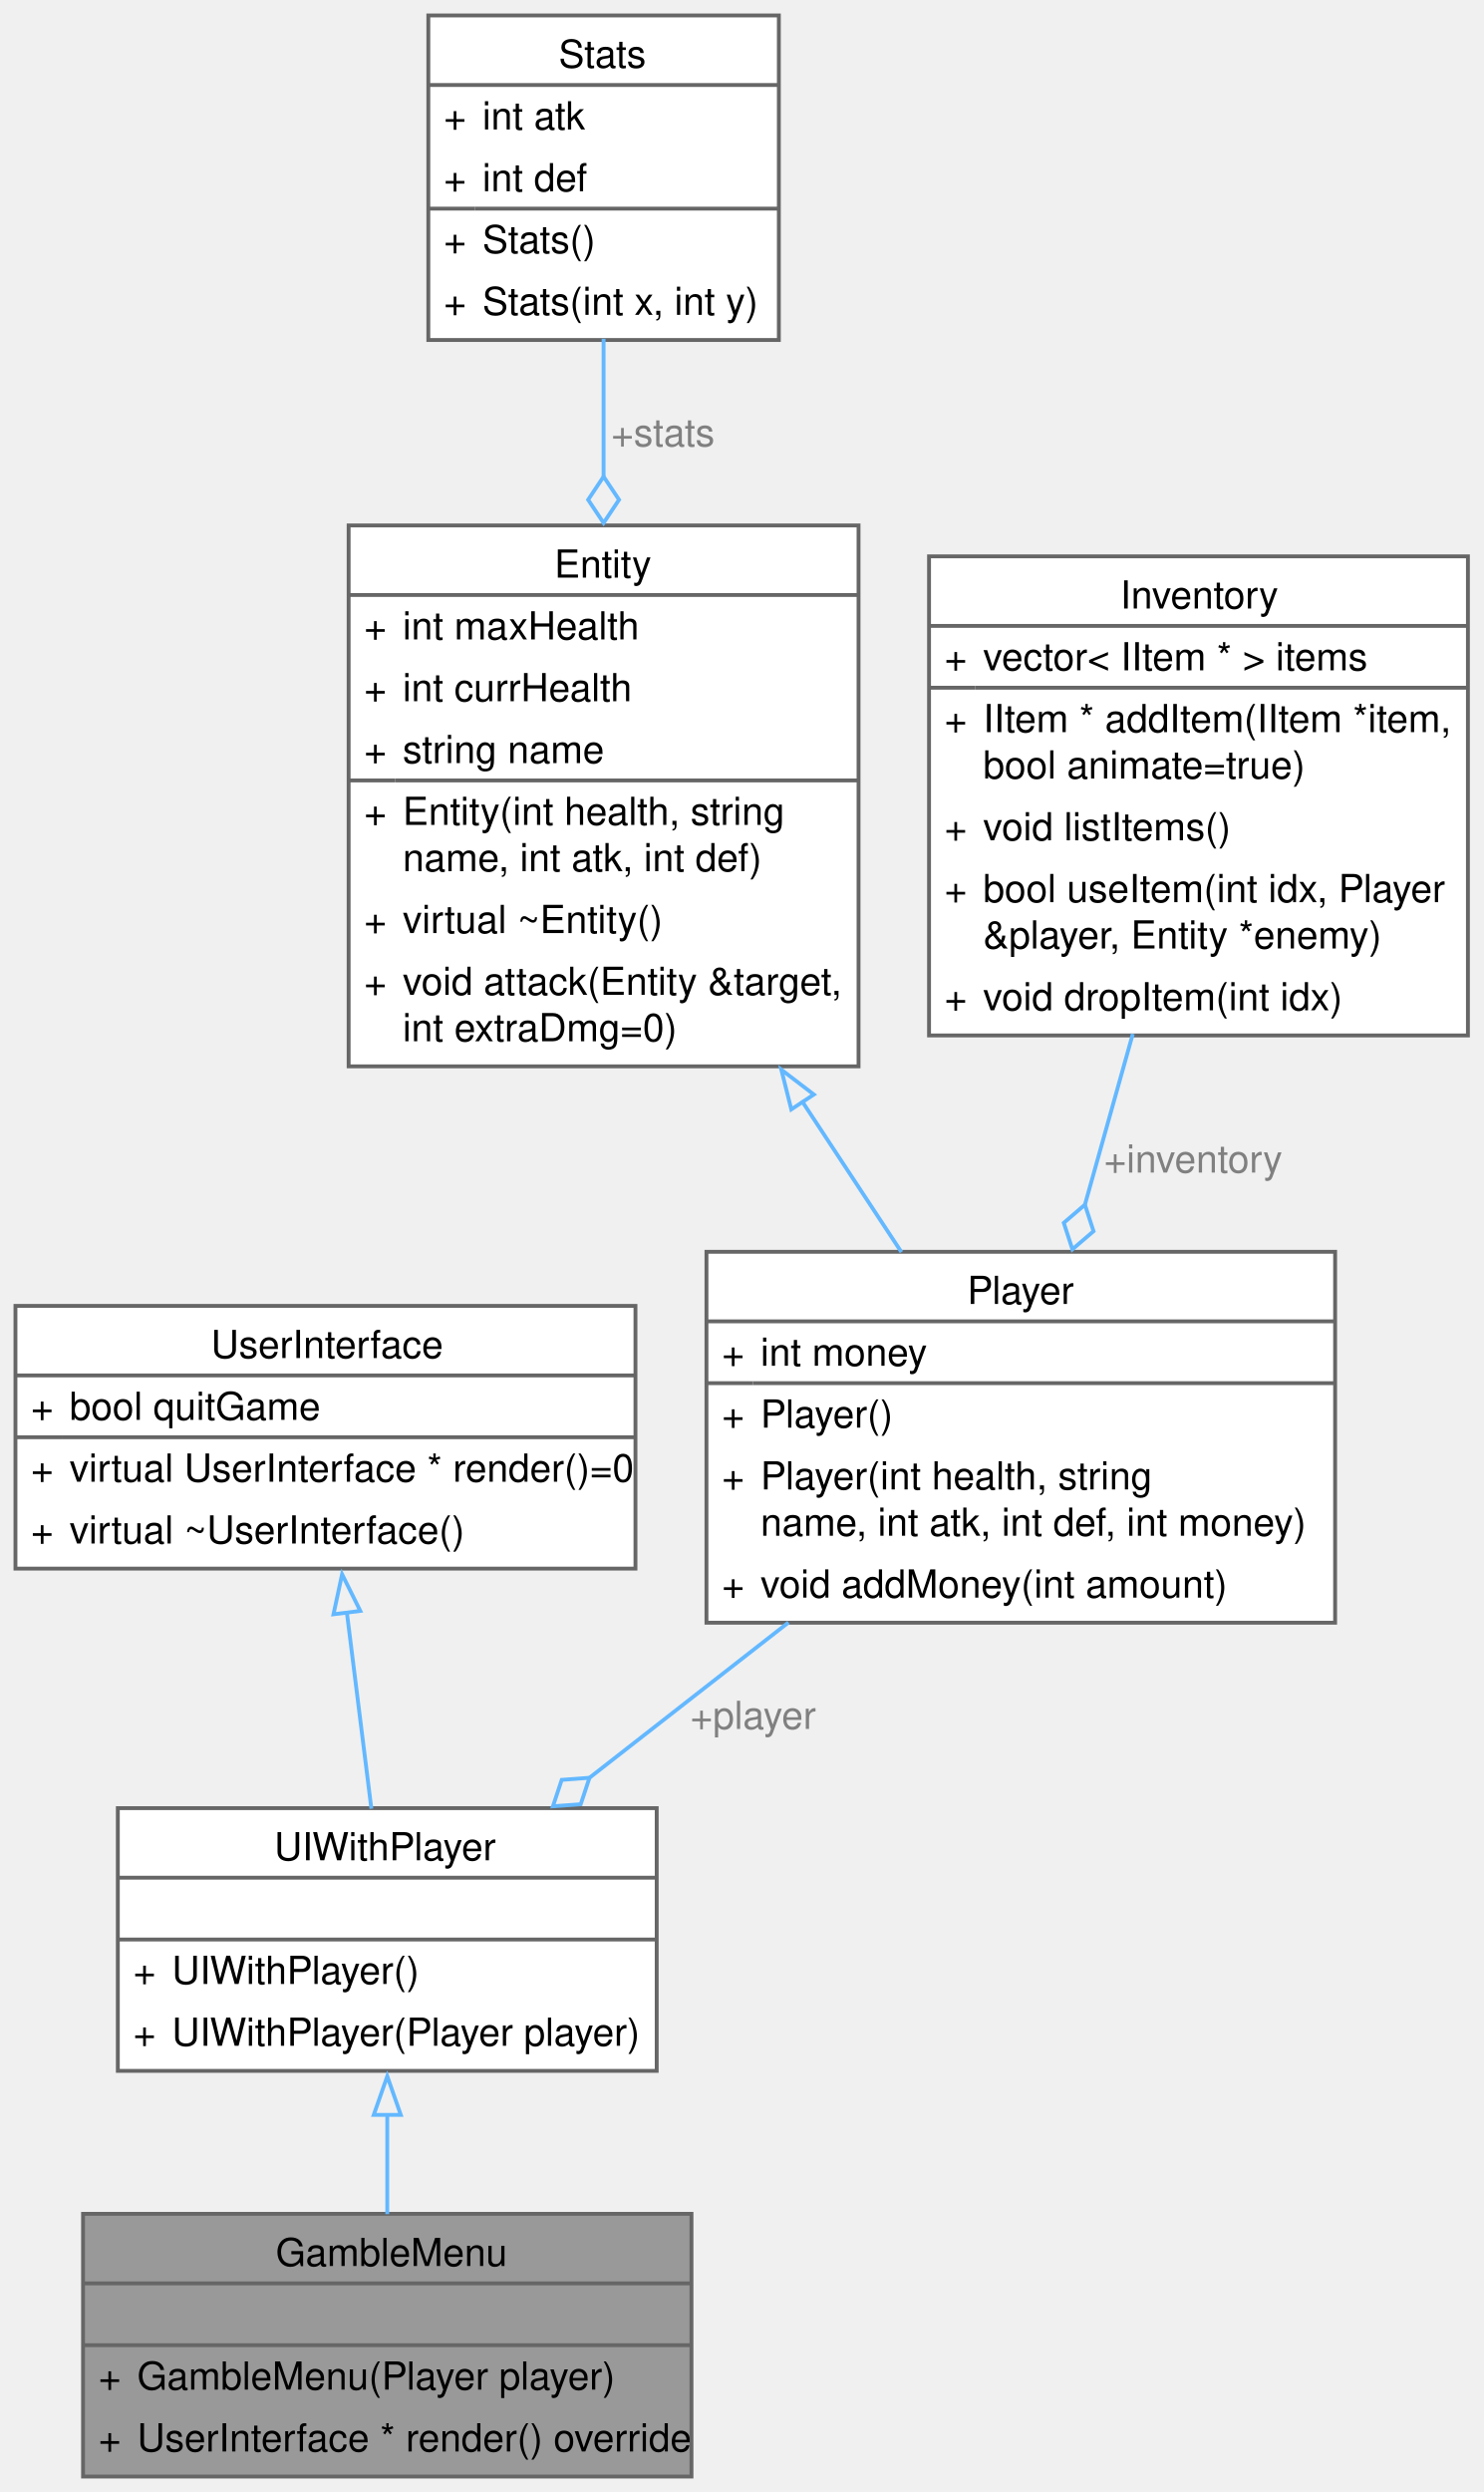
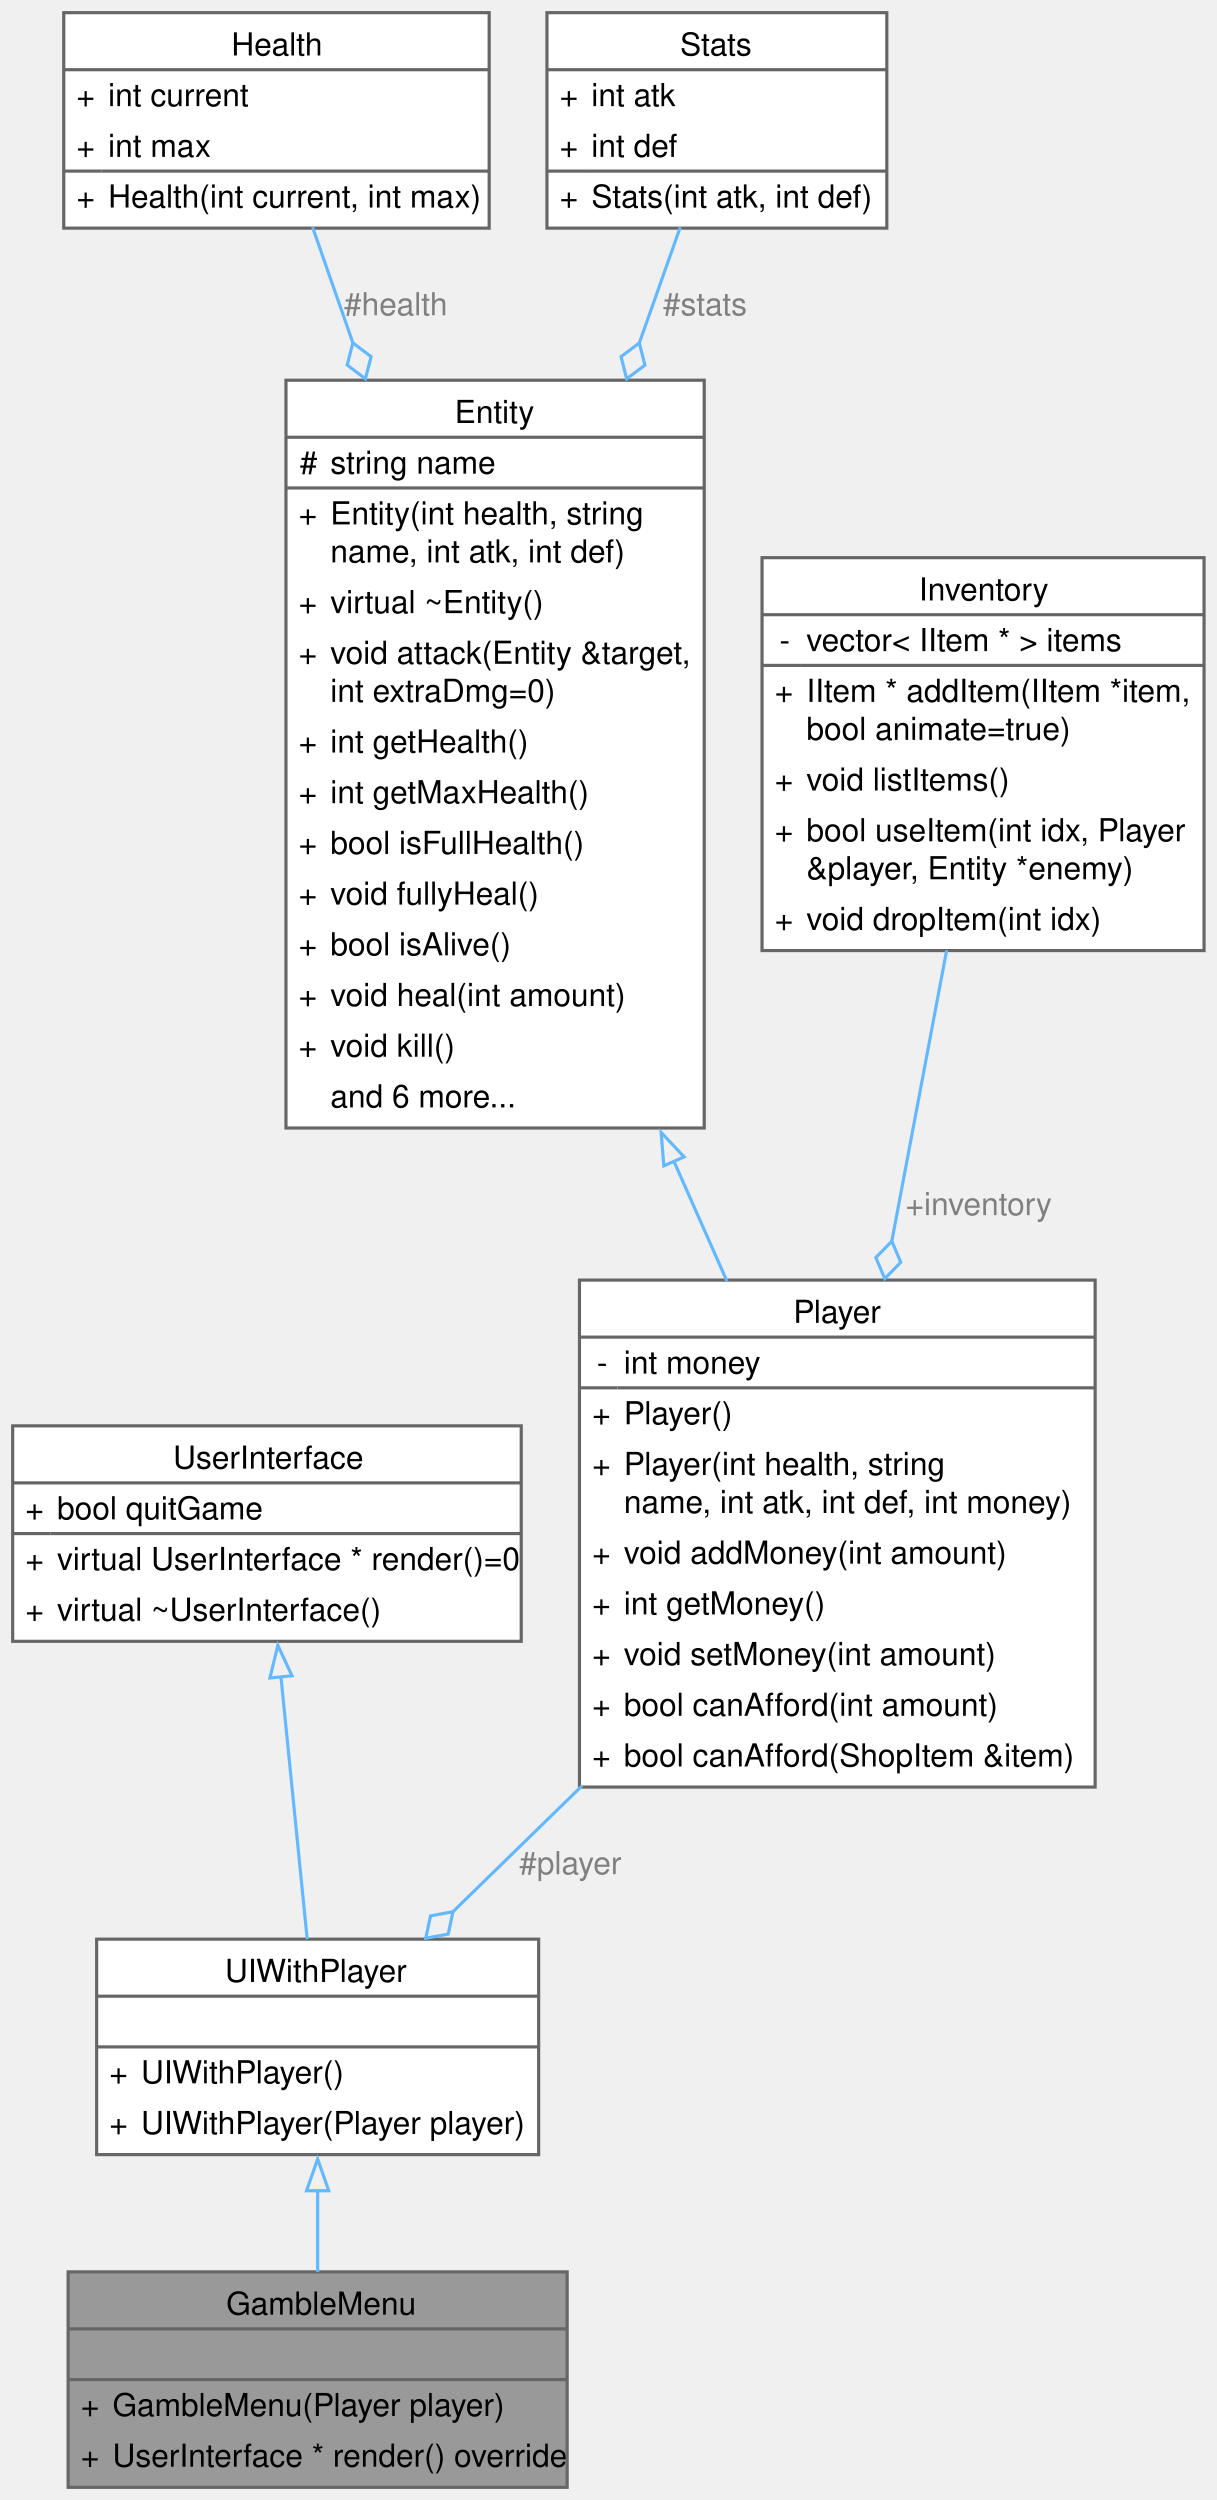
- <svg xmlns="http://www.w3.org/2000/svg" xmlns:xlink="http://www.w3.org/1999/xlink" width="384pt" height="645pt" viewBox="0.00 0.00 384.00 645.00">
-   <g id="graph0" class="graph" transform="scale(1 1) rotate(0) translate(4 641)">
+ <svg xmlns="http://www.w3.org/2000/svg" xmlns:xlink="http://www.w3.org/1999/xlink" width="384pt" height="789pt" viewBox="0.00 0.00 384.00 789.00">
+   <g id="graph0" class="graph" transform="scale(1 1) rotate(0) translate(4 785)">
    <g id="Node000001" class="node">
      <g id="a_Node000001">
        <a xlink:title="The menu for gambling. The user can win a legendary sword or nothing.">
          <polygon fill="#999999" stroke="none" points="175,-68 17.5,-68 17.5,0 175,0 175,-68" />
          <text text-anchor="start" x="67.38" y="-54.5" font-family="Helvetica,sans-Serif" font-size="10.00">GambleMenu</text>
          <text text-anchor="start" x="94.75" y="-38.5" font-family="Helvetica,sans-Serif" font-size="10.00"> </text>
          <text text-anchor="start" x="21.5" y="-22.5" font-family="Helvetica,sans-Serif" font-size="10.00">+</text>
          <text text-anchor="start" x="31.5" y="-22.5" font-family="Helvetica,sans-Serif" font-size="10.00">GambleMenu(Player player)</text>
          <text text-anchor="start" x="21.5" y="-6.5" font-family="Helvetica,sans-Serif" font-size="10.00">+</text>
          <text text-anchor="start" x="31.5" y="-6.5" font-family="Helvetica,sans-Serif" font-size="10.00">UserInterface * render() override</text>
          <polygon fill="#666666" stroke="#666666" points="17.5,-50 17.5,-50 175,-50 175,-50 17.5,-50" />
          <polygon fill="#666666" stroke="#666666" points="17.5,-34 17.5,-34 175,-34 175,-34 17.5,-34" />
          <polygon fill="none" stroke="#666666" points="17.5,0 17.5,-68 175,-68 175,0 17.5,0" />
        </a>
      </g>
    </g>
    <g id="Node000002" class="node">
      <g id="a_Node000002">
        <a xlink:href="class_u_i_with_player.html" target="_top" xlink:title="Basically just the base class for all user interfaces that have a player.">
          <polygon fill="white" stroke="none" points="166,-173 26.5,-173 26.5,-105 166,-105 166,-173" />
          <text text-anchor="start" x="67" y="-159.5" font-family="Helvetica,sans-Serif" font-size="10.00">UIWithPlayer</text>
          <text text-anchor="start" x="94.75" y="-143.5" font-family="Helvetica,sans-Serif" font-size="10.00"> </text>
          <text text-anchor="start" x="30.5" y="-127.5" font-family="Helvetica,sans-Serif" font-size="10.00">+</text>
          <text text-anchor="start" x="40.5" y="-127.5" font-family="Helvetica,sans-Serif" font-size="10.00">UIWithPlayer()</text>
          <text text-anchor="start" x="30.5" y="-111.5" font-family="Helvetica,sans-Serif" font-size="10.00">+</text>
          <text text-anchor="start" x="40.5" y="-111.5" font-family="Helvetica,sans-Serif" font-size="10.00">UIWithPlayer(Player player)</text>
          <polygon fill="#666666" stroke="#666666" points="26.5,-155 26.5,-155 166,-155 166,-155 26.5,-155" />
          <polygon fill="#666666" stroke="#666666" points="26.5,-139 26.5,-139 166,-139 166,-139 26.5,-139" />
          <polygon fill="none" stroke="#666666" points="26.5,-105 26.5,-173 166,-173 166,-105 26.5,-105" />
        </a>
      </g>
    </g>
    <g id="edge1_Node000001_Node000002" class="edge">
      <g id="a_edge1_Node000001_Node000002">
        <a xlink:title=" ">
          <path fill="none" stroke="#63b8ff" d="M96.25,-93.62C96.25,-84.99 96.25,-76.09 96.25,-67.91" />
          <polygon fill="none" stroke="#63b8ff" points="92.75,-93.61 96.25,-103.61 99.75,-93.61 92.75,-93.61" />
        </a>
      </g>
    </g>
    <g id="Node000003" class="node">
      <g id="a_Node000003">
        <a xlink:href="class_user_interface.html" target="_top" xlink:title="Base class for all user interfaces in the game.">
-           <polygon fill="white" stroke="none" points="160.5,-303 0,-303 0,-235 160.5,-235 160.5,-303" />
-           <text text-anchor="start" x="50.62" y="-289.5" font-family="Helvetica,sans-Serif" font-size="10.00">UserInterface</text>
+           <polygon fill="white" stroke="none" points="160.5,-335 0,-335 0,-267 160.5,-267 160.5,-335" />
+           <text text-anchor="start" x="50.62" y="-321.5" font-family="Helvetica,sans-Serif" font-size="10.00">UserInterface</text>
+           <text text-anchor="start" x="4" y="-305.5" font-family="Helvetica,sans-Serif" font-size="10.00">+</text>
+           <text text-anchor="start" x="14" y="-305.5" font-family="Helvetica,sans-Serif" font-size="10.00">bool quitGame</text>
+           <text text-anchor="start" x="4" y="-289.5" font-family="Helvetica,sans-Serif" font-size="10.00">+</text>
+           <text text-anchor="start" x="14" y="-289.5" font-family="Helvetica,sans-Serif" font-size="10.00">virtual UserInterface * render()=0</text>
          <text text-anchor="start" x="4" y="-273.5" font-family="Helvetica,sans-Serif" font-size="10.00">+</text>
-           <text text-anchor="start" x="14" y="-273.5" font-family="Helvetica,sans-Serif" font-size="10.00">bool quitGame</text>
-           <text text-anchor="start" x="4" y="-257.5" font-family="Helvetica,sans-Serif" font-size="10.00">+</text>
-           <text text-anchor="start" x="14" y="-257.5" font-family="Helvetica,sans-Serif" font-size="10.00">virtual UserInterface * render()=0</text>
-           <text text-anchor="start" x="4" y="-241.5" font-family="Helvetica,sans-Serif" font-size="10.00">+</text>
-           <text text-anchor="start" x="14" y="-241.5" font-family="Helvetica,sans-Serif" font-size="10.00">virtual ~UserInterface()</text>
-           <polygon fill="#666666" stroke="#666666" points="0,-285 0,-285 160.5,-285 160.5,-285 0,-285" />
-           <polygon fill="#666666" stroke="#666666" points="0,-269 0,-269 12,-269 12,-269 0,-269" />
-           <polygon fill="#666666" stroke="#666666" points="12,-269 12,-269 160.5,-269 160.5,-269 12,-269" />
-           <polygon fill="none" stroke="#666666" points="0,-235 0,-303 160.5,-303 160.5,-235 0,-235" />
+           <text text-anchor="start" x="14" y="-273.5" font-family="Helvetica,sans-Serif" font-size="10.00">virtual ~UserInterface()</text>
+           <polygon fill="#666666" stroke="#666666" points="0,-317 0,-317 160.5,-317 160.5,-317 0,-317" />
+           <polygon fill="#666666" stroke="#666666" points="0,-301 0,-301 12,-301 12,-301 0,-301" />
+           <polygon fill="#666666" stroke="#666666" points="12,-301 12,-301 160.5,-301 160.5,-301 12,-301" />
+           <polygon fill="none" stroke="#666666" points="0,-267 0,-335 160.5,-335 160.5,-267 0,-267" />
        </a>
      </g>
    </g>
    <g id="edge2_Node000002_Node000003" class="edge">
      <g id="a_edge2_Node000002_Node000003">
        <a xlink:title=" ">
-           <path fill="none" stroke="#63b8ff" d="M85.77,-223.84C87.86,-207.1 90.2,-188.36 92.14,-172.85" />
-           <polygon fill="none" stroke="#63b8ff" points="82.33,-223.18 84.56,-233.53 89.27,-224.05 82.33,-223.18" />
+           <path fill="none" stroke="#63b8ff" d="M84.64,-256.06C87.27,-229.82 90.55,-197.02 92.95,-173" />
+           <polygon fill="none" stroke="#63b8ff" points="81.19,-255.43 83.68,-265.73 88.15,-256.13 81.19,-255.43" />
        </a>
      </g>
    </g>
    <g id="Node000004" class="node">
      <g id="a_Node000004">
        <a xlink:href="class_player.html" target="_top" xlink:title="The Player class is an Entity that has an inventory and money.">
-           <polygon fill="white" stroke="none" points="341.62,-317 178.88,-317 178.88,-221 341.62,-221 341.62,-317" />
-           <text text-anchor="start" x="246.38" y="-303.5" font-family="Helvetica,sans-Serif" font-size="10.00">Player</text>
-           <text text-anchor="start" x="182.88" y="-287.5" font-family="Helvetica,sans-Serif" font-size="10.00">+</text>
-           <text text-anchor="start" x="192.88" y="-287.5" font-family="Helvetica,sans-Serif" font-size="10.00">int money</text>
-           <text text-anchor="start" x="182.88" y="-271.5" font-family="Helvetica,sans-Serif" font-size="10.00">+</text>
-           <text text-anchor="start" x="192.88" y="-271.5" font-family="Helvetica,sans-Serif" font-size="10.00">Player()</text>
-           <text text-anchor="start" x="182.88" y="-255.5" font-family="Helvetica,sans-Serif" font-size="10.00">+</text>
-           <text text-anchor="start" x="192.88" y="-255.5" font-family="Helvetica,sans-Serif" font-size="10.00">Player(int health, string</text>
-           <text text-anchor="start" x="192.88" y="-243.5" font-family="Helvetica,sans-Serif" font-size="10.00"> name, int atk, int def, int money)</text>
+           <polygon fill="white" stroke="none" points="341.62,-381 178.88,-381 178.88,-221 341.62,-221 341.62,-381" />
+           <text text-anchor="start" x="246.38" y="-367.5" font-family="Helvetica,sans-Serif" font-size="10.00">Player</text>
+           <text text-anchor="start" x="184.38" y="-351.5" font-family="Helvetica,sans-Serif" font-size="10.00">-</text>
+           <text text-anchor="start" x="192.88" y="-351.5" font-family="Helvetica,sans-Serif" font-size="10.00">int money</text>
+           <text text-anchor="start" x="182.88" y="-335.5" font-family="Helvetica,sans-Serif" font-size="10.00">+</text>
+           <text text-anchor="start" x="192.88" y="-335.5" font-family="Helvetica,sans-Serif" font-size="10.00">Player()</text>
+           <text text-anchor="start" x="182.88" y="-319.5" font-family="Helvetica,sans-Serif" font-size="10.00">+</text>
+           <text text-anchor="start" x="192.88" y="-319.5" font-family="Helvetica,sans-Serif" font-size="10.00">Player(int health, string</text>
+           <text text-anchor="start" x="192.88" y="-307.5" font-family="Helvetica,sans-Serif" font-size="10.00"> name, int atk, int def, int money)</text>
+           <text text-anchor="start" x="182.88" y="-291.5" font-family="Helvetica,sans-Serif" font-size="10.00">+</text>
+           <text text-anchor="start" x="192.88" y="-291.5" font-family="Helvetica,sans-Serif" font-size="10.00">void addMoney(int amount)</text>
+           <text text-anchor="start" x="182.88" y="-275.5" font-family="Helvetica,sans-Serif" font-size="10.00">+</text>
+           <text text-anchor="start" x="192.88" y="-275.5" font-family="Helvetica,sans-Serif" font-size="10.00">int getMoney()</text>
+           <text text-anchor="start" x="182.88" y="-259.5" font-family="Helvetica,sans-Serif" font-size="10.00">+</text>
+           <text text-anchor="start" x="192.88" y="-259.5" font-family="Helvetica,sans-Serif" font-size="10.00">void setMoney(int amount)</text>
+           <text text-anchor="start" x="182.88" y="-243.5" font-family="Helvetica,sans-Serif" font-size="10.00">+</text>
+           <text text-anchor="start" x="192.88" y="-243.5" font-family="Helvetica,sans-Serif" font-size="10.00">bool canAfford(int amount)</text>
          <text text-anchor="start" x="182.88" y="-227.5" font-family="Helvetica,sans-Serif" font-size="10.00">+</text>
-           <text text-anchor="start" x="192.88" y="-227.5" font-family="Helvetica,sans-Serif" font-size="10.00">void addMoney(int amount)</text>
-           <polygon fill="#666666" stroke="#666666" points="178.88,-299 178.88,-299 341.62,-299 341.62,-299 178.88,-299" />
-           <polygon fill="#666666" stroke="#666666" points="178.88,-283 178.88,-283 190.88,-283 190.88,-283 178.88,-283" />
-           <polygon fill="#666666" stroke="#666666" points="190.88,-283 190.88,-283 341.62,-283 341.62,-283 190.88,-283" />
-           <polygon fill="none" stroke="#666666" points="178.88,-221 178.88,-317 341.62,-317 341.62,-221 178.88,-221" />
+           <text text-anchor="start" x="192.88" y="-227.5" font-family="Helvetica,sans-Serif" font-size="10.00">bool canAfford(ShopItem &amp;item)</text>
+           <polygon fill="#666666" stroke="#666666" points="178.88,-363 178.88,-363 341.62,-363 341.62,-363 178.88,-363" />
+           <polygon fill="#666666" stroke="#666666" points="178.88,-347 178.88,-347 190.88,-347 190.88,-347 178.88,-347" />
+           <polygon fill="#666666" stroke="#666666" points="190.88,-347 190.88,-347 341.62,-347 341.62,-347 190.88,-347" />
+           <polygon fill="none" stroke="#666666" points="178.88,-221 178.88,-381 341.62,-381 341.62,-221 178.88,-221" />
        </a>
      </g>
    </g>
    <g id="edge3_Node000002_Node000004" class="edge">
      <g id="a_edge3_Node000002_Node000004">
        <a xlink:title=" ">
-           <path fill="none" stroke="#63b8ff" d="M200.11,-221.06C183.16,-207.83 164.85,-193.54 148.4,-180.71" />
-           <polygon fill="none" stroke="#63b8ff" points="148.6,-180.86 141.41,-180.32 139.14,-173.48 146.33,-174.01 148.6,-180.86" />
-         </a>
-       </g>
-       <text text-anchor="middle" x="190.96" y="-193.5" font-family="Helvetica,sans-Serif" font-size="10.00" fill="grey"> +player</text>
+           <path fill="none" stroke="#63b8ff" d="M179.69,-221.41C165.62,-207.68 151.49,-193.89 138.96,-181.67" />
+           <polygon fill="none" stroke="#63b8ff" points="138.96,-181.67 131.87,-180.34 130.37,-173.29 137.46,-174.61 138.96,-181.67" />
+         </a>
+       </g>
+       <text text-anchor="middle" x="175.99" y="-193.5" font-family="Helvetica,sans-Serif" font-size="10.00" fill="grey"> #player</text>
    </g>
    <g id="Node000005" class="node">
      <g id="a_Node000005">
        <a xlink:href="class_entity.html" target="_top" xlink:title="Base class for all entities in the game. This includes the player and enemies.">
-           <polygon fill="white" stroke="none" points="218.25,-505 86.25,-505 86.25,-365 218.25,-365 218.25,-505" />
-           <text text-anchor="start" x="139.5" y="-491.5" font-family="Helvetica,sans-Serif" font-size="10.00">Entity</text>
-           <text text-anchor="start" x="90.25" y="-475.5" font-family="Helvetica,sans-Serif" font-size="10.00">+</text>
-           <text text-anchor="start" x="100.25" y="-475.5" font-family="Helvetica,sans-Serif" font-size="10.00">int maxHealth</text>
-           <text text-anchor="start" x="90.25" y="-459.5" font-family="Helvetica,sans-Serif" font-size="10.00">+</text>
-           <text text-anchor="start" x="100.25" y="-459.5" font-family="Helvetica,sans-Serif" font-size="10.00">int currHealth</text>
-           <text text-anchor="start" x="90.25" y="-443.5" font-family="Helvetica,sans-Serif" font-size="10.00">+</text>
-           <text text-anchor="start" x="100.25" y="-443.5" font-family="Helvetica,sans-Serif" font-size="10.00">string name</text>
-           <text text-anchor="start" x="90.25" y="-427.5" font-family="Helvetica,sans-Serif" font-size="10.00">+</text>
-           <text text-anchor="start" x="100.25" y="-427.5" font-family="Helvetica,sans-Serif" font-size="10.00">Entity(int health, string</text>
-           <text text-anchor="start" x="100.25" y="-415.5" font-family="Helvetica,sans-Serif" font-size="10.00"> name, int atk, int def)</text>
-           <text text-anchor="start" x="90.25" y="-399.5" font-family="Helvetica,sans-Serif" font-size="10.00">+</text>
-           <text text-anchor="start" x="100.25" y="-399.5" font-family="Helvetica,sans-Serif" font-size="10.00">virtual ~Entity()</text>
-           <text text-anchor="start" x="90.25" y="-383.5" font-family="Helvetica,sans-Serif" font-size="10.00">+</text>
-           <text text-anchor="start" x="100.25" y="-383.5" font-family="Helvetica,sans-Serif" font-size="10.00">void attack(Entity &amp;target,</text>
-           <text text-anchor="start" x="100.25" y="-371.5" font-family="Helvetica,sans-Serif" font-size="10.00"> int extraDmg=0)</text>
-           <polygon fill="#666666" stroke="#666666" points="86.25,-487 86.25,-487 218.25,-487 218.25,-487 86.25,-487" />
-           <polygon fill="#666666" stroke="#666666" points="86.25,-439 86.25,-439 98.25,-439 98.25,-439 86.25,-439" />
-           <polygon fill="#666666" stroke="#666666" points="98.25,-439 98.25,-439 218.25,-439 218.25,-439 98.25,-439" />
-           <polygon fill="none" stroke="#666666" points="86.25,-365 86.25,-505 218.25,-505 218.25,-365 86.25,-365" />
+           <polygon fill="white" stroke="none" points="218.25,-665 86.25,-665 86.25,-429 218.25,-429 218.25,-665" />
+           <text text-anchor="start" x="139.5" y="-651.5" font-family="Helvetica,sans-Serif" font-size="10.00">Entity</text>
+           <text text-anchor="start" x="90.62" y="-635.5" font-family="Helvetica,sans-Serif" font-size="10.00">#</text>
+           <text text-anchor="start" x="100.25" y="-635.5" font-family="Helvetica,sans-Serif" font-size="10.00">string name</text>
+           <text text-anchor="start" x="90.25" y="-619.5" font-family="Helvetica,sans-Serif" font-size="10.00">+</text>
+           <text text-anchor="start" x="100.25" y="-619.5" font-family="Helvetica,sans-Serif" font-size="10.00">Entity(int health, string</text>
+           <text text-anchor="start" x="100.25" y="-607.5" font-family="Helvetica,sans-Serif" font-size="10.00"> name, int atk, int def)</text>
+           <text text-anchor="start" x="90.25" y="-591.5" font-family="Helvetica,sans-Serif" font-size="10.00">+</text>
+           <text text-anchor="start" x="100.25" y="-591.5" font-family="Helvetica,sans-Serif" font-size="10.00">virtual ~Entity()</text>
+           <text text-anchor="start" x="90.25" y="-575.5" font-family="Helvetica,sans-Serif" font-size="10.00">+</text>
+           <text text-anchor="start" x="100.25" y="-575.5" font-family="Helvetica,sans-Serif" font-size="10.00">void attack(Entity &amp;target,</text>
+           <text text-anchor="start" x="100.25" y="-563.5" font-family="Helvetica,sans-Serif" font-size="10.00"> int extraDmg=0)</text>
+           <text text-anchor="start" x="90.25" y="-547.5" font-family="Helvetica,sans-Serif" font-size="10.00">+</text>
+           <text text-anchor="start" x="100.25" y="-547.5" font-family="Helvetica,sans-Serif" font-size="10.00">int getHealth()</text>
+           <text text-anchor="start" x="90.25" y="-531.5" font-family="Helvetica,sans-Serif" font-size="10.00">+</text>
+           <text text-anchor="start" x="100.25" y="-531.5" font-family="Helvetica,sans-Serif" font-size="10.00">int getMaxHealth()</text>
+           <text text-anchor="start" x="90.25" y="-515.5" font-family="Helvetica,sans-Serif" font-size="10.00">+</text>
+           <text text-anchor="start" x="100.25" y="-515.5" font-family="Helvetica,sans-Serif" font-size="10.00">bool isFullHealth()</text>
+           <text text-anchor="start" x="90.25" y="-499.5" font-family="Helvetica,sans-Serif" font-size="10.00">+</text>
+           <text text-anchor="start" x="100.25" y="-499.5" font-family="Helvetica,sans-Serif" font-size="10.00">void fullyHeal()</text>
+           <text text-anchor="start" x="90.25" y="-483.5" font-family="Helvetica,sans-Serif" font-size="10.00">+</text>
+           <text text-anchor="start" x="100.25" y="-483.5" font-family="Helvetica,sans-Serif" font-size="10.00">bool isAlive()</text>
+           <text text-anchor="start" x="90.25" y="-467.5" font-family="Helvetica,sans-Serif" font-size="10.00">+</text>
+           <text text-anchor="start" x="100.25" y="-467.5" font-family="Helvetica,sans-Serif" font-size="10.00">void heal(int amount)</text>
+           <text text-anchor="start" x="90.25" y="-451.5" font-family="Helvetica,sans-Serif" font-size="10.00">+</text>
+           <text text-anchor="start" x="100.25" y="-451.5" font-family="Helvetica,sans-Serif" font-size="10.00">void kill()</text>
+           <text text-anchor="start" x="100.25" y="-435.5" font-family="Helvetica,sans-Serif" font-size="10.00">and 6 more...</text>
+           <polygon fill="#666666" stroke="#666666" points="86.25,-647 86.25,-647 218.25,-647 218.25,-647 86.25,-647" />
+           <polygon fill="#666666" stroke="#666666" points="86.25,-631 86.25,-631 98.25,-631 98.25,-631 86.25,-631" />
+           <polygon fill="#666666" stroke="#666666" points="98.25,-631 98.25,-631 218.25,-631 218.25,-631 98.25,-631" />
+           <polygon fill="none" stroke="#666666" points="86.25,-429 86.25,-665 218.25,-665 218.25,-429 86.25,-429" />
        </a>
      </g>
    </g>
    <g id="edge4_Node000004_Node000005" class="edge">
      <g id="a_edge4_Node000004_Node000005">
        <a xlink:title=" ">
-           <path fill="none" stroke="#63b8ff" d="M203.51,-356.16C212.34,-342.75 221.27,-329.19 229.35,-316.92" />
-           <polygon fill="none" stroke="#63b8ff" points="200.84,-353.86 198.26,-364.14 206.68,-357.71 200.84,-353.86" />
+           <path fill="none" stroke="#63b8ff" d="M208.63,-418.63C214.35,-405.7 220.04,-392.85 225.43,-380.66" />
+           <polygon fill="none" stroke="#63b8ff" points="205.5,-417.06 204.65,-427.62 211.9,-419.89 205.5,-417.06" />
        </a>
      </g>
    </g>
    <g id="Node000006" class="node">
      <g id="a_Node000006">
-         <a xlink:href="class_stats.html" target="_top" xlink:title="Stats for all entities.">
-           <polygon fill="white" stroke="none" points="197.62,-637 106.88,-637 106.88,-553 197.62,-553 197.62,-637" />
-           <text text-anchor="start" x="140.62" y="-623.5" font-family="Helvetica,sans-Serif" font-size="10.00">Stats</text>
-           <text text-anchor="start" x="110.88" y="-607.5" font-family="Helvetica,sans-Serif" font-size="10.00">+</text>
-           <text text-anchor="start" x="120.88" y="-607.5" font-family="Helvetica,sans-Serif" font-size="10.00">int atk</text>
-           <text text-anchor="start" x="110.88" y="-591.5" font-family="Helvetica,sans-Serif" font-size="10.00">+</text>
-           <text text-anchor="start" x="120.88" y="-591.5" font-family="Helvetica,sans-Serif" font-size="10.00">int def</text>
-           <text text-anchor="start" x="110.88" y="-575.5" font-family="Helvetica,sans-Serif" font-size="10.00">+</text>
-           <text text-anchor="start" x="120.88" y="-575.5" font-family="Helvetica,sans-Serif" font-size="10.00">Stats()</text>
-           <text text-anchor="start" x="110.88" y="-559.5" font-family="Helvetica,sans-Serif" font-size="10.00">+</text>
-           <text text-anchor="start" x="120.88" y="-559.5" font-family="Helvetica,sans-Serif" font-size="10.00">Stats(int x, int y)</text>
-           <polygon fill="#666666" stroke="#666666" points="106.88,-619 106.88,-619 197.62,-619 197.62,-619 106.88,-619" />
-           <polygon fill="#666666" stroke="#666666" points="106.88,-587 106.88,-587 118.88,-587 118.88,-587 106.88,-587" />
-           <polygon fill="#666666" stroke="#666666" points="118.88,-587 118.88,-587 197.62,-587 197.62,-587 118.88,-587" />
-           <polygon fill="none" stroke="#666666" points="106.88,-553 106.88,-637 197.62,-637 197.62,-553 106.88,-553" />
+         <a xlink:href="struct_health.html" target="_top" xlink:title=" ">
+           <polygon fill="white" stroke="none" points="150.38,-781 16.12,-781 16.12,-713 150.38,-713 150.38,-781" />
+           <text text-anchor="start" x="69" y="-767.5" font-family="Helvetica,sans-Serif" font-size="10.00">Health</text>
+           <text text-anchor="start" x="20.12" y="-751.5" font-family="Helvetica,sans-Serif" font-size="10.00">+</text>
+           <text text-anchor="start" x="30.12" y="-751.5" font-family="Helvetica,sans-Serif" font-size="10.00">int current</text>
+           <text text-anchor="start" x="20.12" y="-735.5" font-family="Helvetica,sans-Serif" font-size="10.00">+</text>
+           <text text-anchor="start" x="30.12" y="-735.5" font-family="Helvetica,sans-Serif" font-size="10.00">int max</text>
+           <text text-anchor="start" x="20.12" y="-719.5" font-family="Helvetica,sans-Serif" font-size="10.00">+</text>
+           <text text-anchor="start" x="30.12" y="-719.5" font-family="Helvetica,sans-Serif" font-size="10.00">Health(int current, int max)</text>
+           <polygon fill="#666666" stroke="#666666" points="16.12,-763 16.12,-763 150.38,-763 150.38,-763 16.12,-763" />
+           <polygon fill="#666666" stroke="#666666" points="16.12,-731 16.12,-731 28.12,-731 28.12,-731 16.12,-731" />
+           <polygon fill="#666666" stroke="#666666" points="28.12,-731 28.12,-731 150.38,-731 150.38,-731 28.12,-731" />
+           <polygon fill="none" stroke="#666666" points="16.12,-713 16.12,-781 150.38,-781 150.38,-713 16.12,-713" />
        </a>
      </g>
    </g>
    <g id="edge5_Node000005_Node000006" class="edge">
      <g id="a_edge5_Node000005_Node000006">
        <a xlink:title=" ">
-           <path fill="none" stroke="#63b8ff" d="M152.25,-553.31C152.25,-542.32 152.25,-530.02 152.25,-517.63" />
-           <polygon fill="none" stroke="#63b8ff" points="152.25,-517.65 148.25,-511.65 152.25,-505.65 156.25,-511.65 152.25,-517.65" />
-         </a>
-       </g>
-       <text text-anchor="middle" x="167.62" y="-525.5" font-family="Helvetica,sans-Serif" font-size="10.00" fill="grey"> +stats</text>
+           <path fill="none" stroke="#63b8ff" d="M94.64,-713.3C98.37,-702.6 102.77,-689.98 107.45,-676.57" />
+           <polygon fill="none" stroke="#63b8ff" points="107.37,-676.78 105.57,-669.8 111.32,-665.45 113.12,-672.43 107.37,-676.78" />
+         </a>
+       </g>
+       <text text-anchor="middle" x="120.89" y="-685.5" font-family="Helvetica,sans-Serif" font-size="10.00" fill="grey"> #health</text>
    </g>
    <g id="Node000007" class="node">
      <g id="a_Node000007">
+         <a xlink:href="struct_stats.html" target="_top" xlink:title="Stats for all entities.">
+           <polygon fill="white" stroke="none" points="275.88,-781 168.62,-781 168.62,-713 275.88,-713 275.88,-781" />
+           <text text-anchor="start" x="210.62" y="-767.5" font-family="Helvetica,sans-Serif" font-size="10.00">Stats</text>
+           <text text-anchor="start" x="172.62" y="-751.5" font-family="Helvetica,sans-Serif" font-size="10.00">+</text>
+           <text text-anchor="start" x="182.62" y="-751.5" font-family="Helvetica,sans-Serif" font-size="10.00">int atk</text>
+           <text text-anchor="start" x="172.62" y="-735.5" font-family="Helvetica,sans-Serif" font-size="10.00">+</text>
+           <text text-anchor="start" x="182.62" y="-735.5" font-family="Helvetica,sans-Serif" font-size="10.00">int def</text>
+           <text text-anchor="start" x="172.62" y="-719.5" font-family="Helvetica,sans-Serif" font-size="10.00">+</text>
+           <text text-anchor="start" x="182.62" y="-719.5" font-family="Helvetica,sans-Serif" font-size="10.00">Stats(int atk, int def)</text>
+           <polygon fill="#666666" stroke="#666666" points="168.62,-763 168.62,-763 275.88,-763 275.88,-763 168.62,-763" />
+           <polygon fill="#666666" stroke="#666666" points="168.62,-731 168.62,-731 180.62,-731 180.62,-731 168.62,-731" />
+           <polygon fill="#666666" stroke="#666666" points="180.62,-731 180.62,-731 275.88,-731 275.88,-731 180.62,-731" />
+           <polygon fill="none" stroke="#666666" points="168.62,-713 168.62,-781 275.88,-781 275.88,-713 168.62,-713" />
+         </a>
+       </g>
+     </g>
+     <g id="edge6_Node000005_Node000007" class="edge">
+       <g id="a_edge6_Node000005_Node000007">
+         <a xlink:title=" ">
+           <path fill="none" stroke="#63b8ff" d="M210.69,-713.3C206.91,-702.6 202.45,-689.98 197.7,-676.57" />
+           <polygon fill="none" stroke="#63b8ff" points="197.77,-676.76 192,-672.44 193.77,-665.45 199.54,-669.77 197.77,-676.76" />
+         </a>
+       </g>
+       <text text-anchor="middle" x="218.48" y="-685.5" font-family="Helvetica,sans-Serif" font-size="10.00" fill="grey"> #stats</text>
+     </g>
+     <g id="Node000008" class="node">
+       <g id="a_Node000008">
        <a xlink:href="class_inventory.html" target="_top" xlink:title="Inventory class that holds all items for the player.">
-           <polygon fill="white" stroke="none" points="376,-497 236.5,-497 236.5,-373 376,-373 376,-497" />
-           <text text-anchor="start" x="286" y="-483.5" font-family="Helvetica,sans-Serif" font-size="10.00">Inventory</text>
-           <text text-anchor="start" x="240.5" y="-467.5" font-family="Helvetica,sans-Serif" font-size="10.00">+</text>
-           <text text-anchor="start" x="250.5" y="-467.5" font-family="Helvetica,sans-Serif" font-size="10.00">vector&lt; IItem * &gt; items</text>
-           <text text-anchor="start" x="240.5" y="-451.5" font-family="Helvetica,sans-Serif" font-size="10.00">+</text>
-           <text text-anchor="start" x="250.5" y="-451.5" font-family="Helvetica,sans-Serif" font-size="10.00">IItem * addItem(IItem *item,</text>
-           <text text-anchor="start" x="250.5" y="-439.5" font-family="Helvetica,sans-Serif" font-size="10.00"> bool animate=true)</text>
-           <text text-anchor="start" x="240.5" y="-423.5" font-family="Helvetica,sans-Serif" font-size="10.00">+</text>
-           <text text-anchor="start" x="250.5" y="-423.5" font-family="Helvetica,sans-Serif" font-size="10.00">void listItems()</text>
-           <text text-anchor="start" x="240.5" y="-407.5" font-family="Helvetica,sans-Serif" font-size="10.00">+</text>
-           <text text-anchor="start" x="250.5" y="-407.5" font-family="Helvetica,sans-Serif" font-size="10.00">bool useItem(int idx, Player</text>
-           <text text-anchor="start" x="250.5" y="-395.5" font-family="Helvetica,sans-Serif" font-size="10.00"> &amp;player, Entity *enemy)</text>
-           <text text-anchor="start" x="240.5" y="-379.5" font-family="Helvetica,sans-Serif" font-size="10.00">+</text>
-           <text text-anchor="start" x="250.5" y="-379.5" font-family="Helvetica,sans-Serif" font-size="10.00">void dropItem(int idx)</text>
-           <polygon fill="#666666" stroke="#666666" points="236.5,-479 236.5,-479 376,-479 376,-479 236.5,-479" />
-           <polygon fill="#666666" stroke="#666666" points="236.5,-463 236.5,-463 248.5,-463 248.5,-463 236.5,-463" />
-           <polygon fill="#666666" stroke="#666666" points="248.5,-463 248.5,-463 376,-463 376,-463 248.5,-463" />
-           <polygon fill="none" stroke="#666666" points="236.5,-373 236.5,-497 376,-497 376,-373 236.5,-373" />
-         </a>
-       </g>
-     </g>
-     <g id="edge6_Node000004_Node000007" class="edge">
-       <g id="a_edge6_Node000004_Node000007">
-         <a xlink:title=" ">
-           <path fill="none" stroke="#63b8ff" d="M289.25,-373.4C285.19,-358.93 280.87,-343.51 276.83,-329.11" />
-           <polygon fill="none" stroke="#63b8ff" points="276.85,-329.19 271.38,-324.49 273.61,-317.64 279.08,-322.33 276.85,-329.19" />
-         </a>
-       </g>
-       <text text-anchor="middle" x="304.87" y="-337.5" font-family="Helvetica,sans-Serif" font-size="10.00" fill="grey"> +inventory</text>
+           <polygon fill="white" stroke="none" points="376,-609 236.5,-609 236.5,-485 376,-485 376,-609" />
+           <text text-anchor="start" x="286" y="-595.5" font-family="Helvetica,sans-Serif" font-size="10.00">Inventory</text>
+           <text text-anchor="start" x="242" y="-579.5" font-family="Helvetica,sans-Serif" font-size="10.00">-</text>
+           <text text-anchor="start" x="250.5" y="-579.5" font-family="Helvetica,sans-Serif" font-size="10.00">vector&lt; IItem * &gt; items</text>
+           <text text-anchor="start" x="240.5" y="-563.5" font-family="Helvetica,sans-Serif" font-size="10.00">+</text>
+           <text text-anchor="start" x="250.5" y="-563.5" font-family="Helvetica,sans-Serif" font-size="10.00">IItem * addItem(IItem *item,</text>
+           <text text-anchor="start" x="250.5" y="-551.5" font-family="Helvetica,sans-Serif" font-size="10.00"> bool animate=true)</text>
+           <text text-anchor="start" x="240.5" y="-535.5" font-family="Helvetica,sans-Serif" font-size="10.00">+</text>
+           <text text-anchor="start" x="250.5" y="-535.5" font-family="Helvetica,sans-Serif" font-size="10.00">void listItems()</text>
+           <text text-anchor="start" x="240.5" y="-519.5" font-family="Helvetica,sans-Serif" font-size="10.00">+</text>
+           <text text-anchor="start" x="250.5" y="-519.5" font-family="Helvetica,sans-Serif" font-size="10.00">bool useItem(int idx, Player</text>
+           <text text-anchor="start" x="250.5" y="-507.5" font-family="Helvetica,sans-Serif" font-size="10.00"> &amp;player, Entity *enemy)</text>
+           <text text-anchor="start" x="240.5" y="-491.5" font-family="Helvetica,sans-Serif" font-size="10.00">+</text>
+           <text text-anchor="start" x="250.5" y="-491.5" font-family="Helvetica,sans-Serif" font-size="10.00">void dropItem(int idx)</text>
+           <polygon fill="#666666" stroke="#666666" points="236.5,-591 236.5,-591 376,-591 376,-591 236.5,-591" />
+           <polygon fill="#666666" stroke="#666666" points="236.5,-575 236.5,-575 248.5,-575 248.5,-575 236.5,-575" />
+           <polygon fill="#666666" stroke="#666666" points="248.5,-575 248.5,-575 376,-575 376,-575 248.5,-575" />
+           <polygon fill="none" stroke="#666666" points="236.5,-485 236.5,-609 376,-609 376,-485 236.5,-485" />
+         </a>
+       </g>
+     </g>
+     <g id="edge7_Node000004_Node000008" class="edge">
+       <g id="a_edge7_Node000004_Node000008">
+         <a xlink:title=" ">
+           <path fill="none" stroke="#63b8ff" d="M294.76,-485.06C289.52,-457.27 283.21,-423.78 277.42,-393.09" />
+           <polygon fill="none" stroke="#63b8ff" points="277.46,-393.27 272.41,-388.11 275.23,-381.47 280.28,-386.63 277.46,-393.27" />
+         </a>
+       </g>
+       <text text-anchor="middle" x="304.87" y="-401.5" font-family="Helvetica,sans-Serif" font-size="10.00" fill="grey"> +inventory</text>
    </g>
  </g>
</svg>
